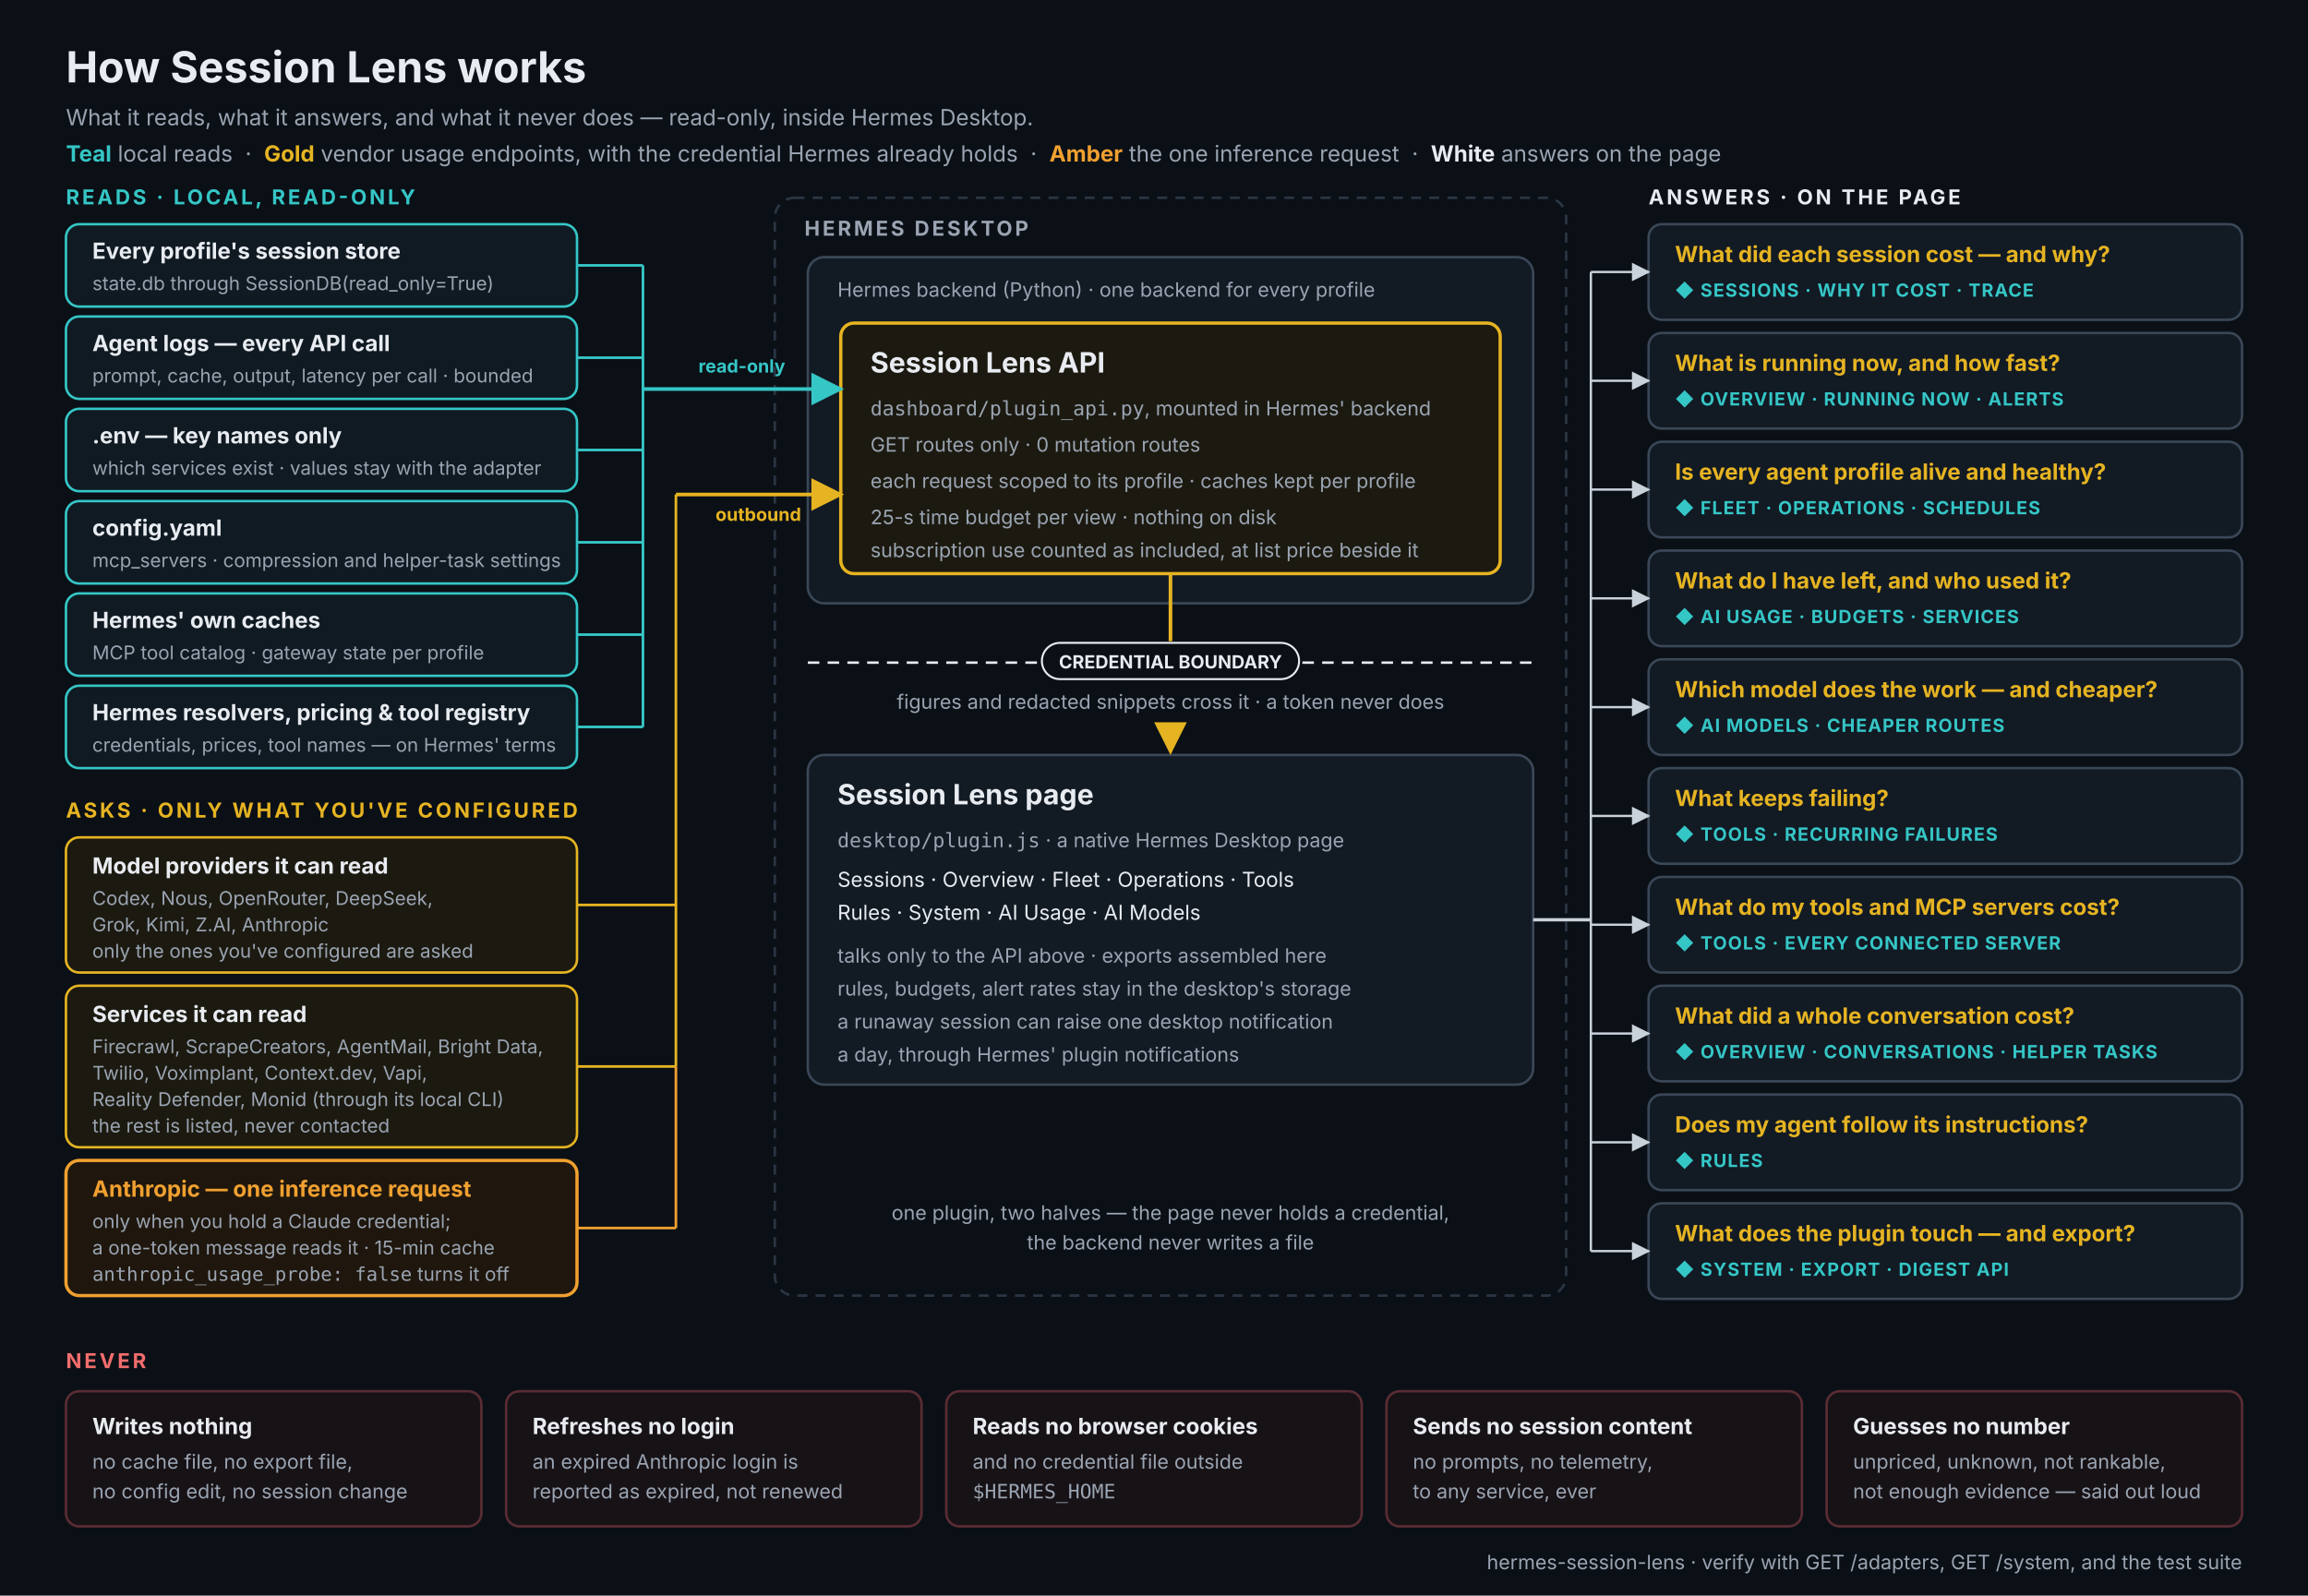
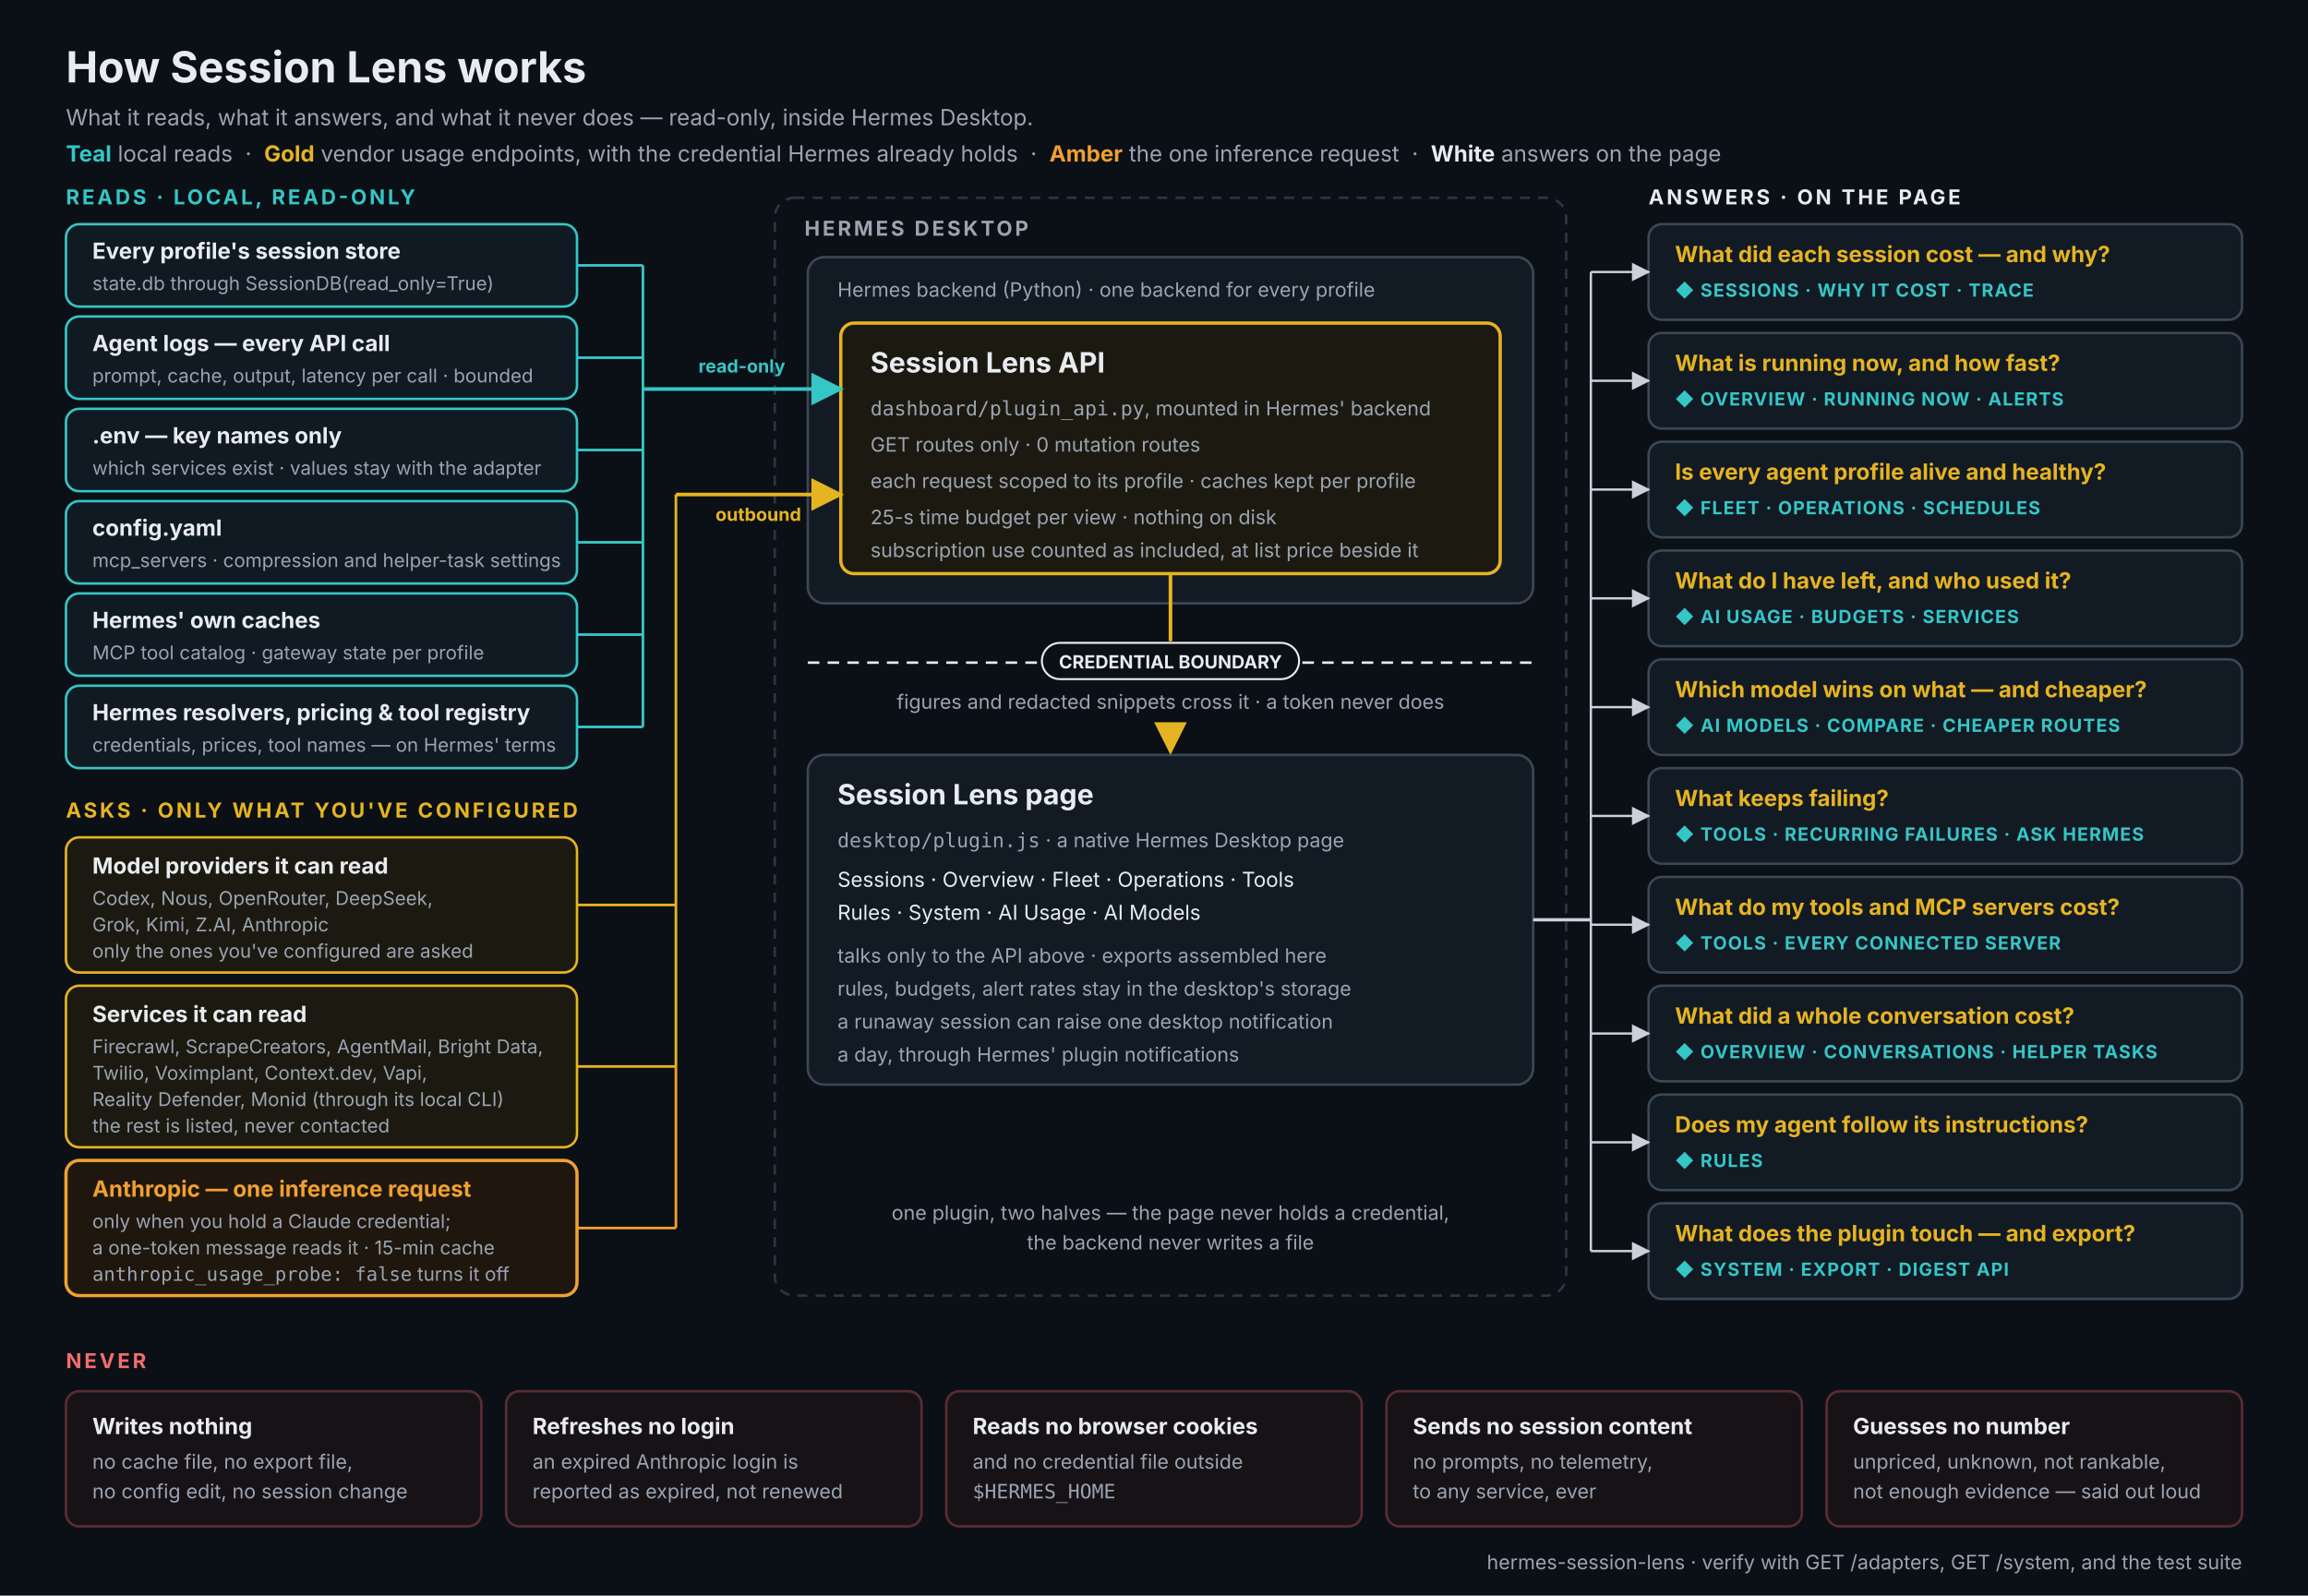
<svg xmlns="http://www.w3.org/2000/svg" width="1400" height="968" viewBox="0 0 1400 968" role="img" aria-labelledby="title desc">
  <style>
    text { font-family: "Segoe UI", Inter, system-ui, -apple-system, Helvetica, Arial, sans-serif; fill: #e8ecf1; }
    .h1 { font-size: 26px; font-weight: 700; }
    .sub { font-size: 13.5px; fill: #9aa4b2; }
    .col { font-size: 12.5px; font-weight: 700; letter-spacing: 1.6px; }
    .t { font-size: 13.5px; font-weight: 700; }
    .t2 { font-size: 17px; font-weight: 700; }
    .s { font-size: 11.5px; fill: #9aa4b2; }
    .s12 { font-size: 12px; fill: #9aa4b2; }
    .s2 { font-size: 12.5px; fill: #e8ecf1; }
    .q { font-size: 13.5px; font-weight: 700; fill: #e6b422; }
    .tab { font-size: 11px; font-weight: 700; fill: #35c6c6; letter-spacing: 0.6px; }
    .tag { font-size: 11px; font-weight: 700; }
    .mono { font-family: Consolas, "Cascadia Mono", Menlo, monospace; }
    .teal { fill: #35c6c6; } .gold { fill: #e6b422; } .amber { fill: #f0a030; } .red { fill: #f26d6d; } .muted { fill: #9aa4b2; } .white { fill: #e8ecf1; }
  </style>
  <defs>
    <marker id="m-teal" viewBox="0 0 10 10" refX="9" refY="5" markerWidth="9" markerHeight="9" orient="auto-start-reverse">
      <path d="M0,0 L10,5 L0,10 z" fill="#35c6c6" />
    </marker>
    <marker id="m-gold" viewBox="0 0 10 10" refX="9" refY="5" markerWidth="9" markerHeight="9" orient="auto-start-reverse">
      <path d="M0,0 L10,5 L0,10 z" fill="#e6b422" />
    </marker>
    <marker id="m-white" viewBox="0 0 10 10" refX="9" refY="5" markerWidth="8" markerHeight="8" orient="auto-start-reverse">
      <path d="M0,0 L10,5 L0,10 z" fill="#c9d1da" />
    </marker>
  </defs>
  <rect width="1400" height="968" fill="#0b1016" />
  <text x="40" y="50" class="h1">How Session Lens works</text>
  <text x="40" y="76" class="sub">What it reads, what it answers, and what it never does — read-only, inside Hermes Desktop.</text>
  <text x="40" y="98" class="sub">
    <tspan class="teal" font-weight="700">Teal</tspan> local reads  ·  <tspan class="gold" font-weight="700">Gold</tspan> vendor usage endpoints, with the credential Hermes already holds  ·  <tspan class="amber" font-weight="700">Amber</tspan> the one inference request  ·  <tspan class="white" font-weight="700">White</tspan> answers on the page</text>
  <text x="40" y="124" class="col teal">READS · LOCAL, READ-ONLY</text>
  <g fill="#101a22" stroke="#35c6c6" stroke-width="1.5">
    <rect x="40" y="136" width="310" height="50" rx="8" />
    <rect x="40" y="192" width="310" height="50" rx="8" />
    <rect x="40" y="248" width="310" height="50" rx="8" />
    <rect x="40" y="304" width="310" height="50" rx="8" />
    <rect x="40" y="360" width="310" height="50" rx="8" />
    <rect x="40" y="416" width="310" height="50" rx="8" />
  </g>
  <text x="56" y="157" class="t">Every profile's session store</text>
  <text x="56" y="176" class="s">state.db through SessionDB(read_only=True)</text>
  <text x="56" y="213" class="t">Agent logs — every API call</text>
  <text x="56" y="232" class="s">prompt, cache, output, latency per call · bounded</text>
  <text x="56" y="269" class="t">.env — key names only</text>
  <text x="56" y="288" class="s">which services exist · values stay with the adapter</text>
  <text x="56" y="325" class="t">config.yaml</text>
  <text x="56" y="344" class="s">mcp_servers · compression and helper-task settings</text>
  <text x="56" y="381" class="t">Hermes' own caches</text>
  <text x="56" y="400" class="s">MCP tool catalog · gateway state per profile</text>
  <text x="56" y="437" class="t">Hermes resolvers, pricing &amp; tool registry</text>
  <text x="56" y="456" class="s">credentials, prices, tool names — on Hermes' terms</text>
  <text x="40" y="496" class="col gold">ASKS · ONLY WHAT YOU'VE CONFIGURED</text>
  <g fill="#1c1a10" stroke="#e6b422" stroke-width="1.5">
    <rect x="40" y="508" width="310" height="82" rx="8" />
    <rect x="40" y="598" width="310" height="98" rx="8" />
  </g>
  <rect x="40" y="704" width="310" height="82" rx="8" fill="#1f170d" stroke="#f0a030" stroke-width="2" />
  <text x="56" y="530" class="t">Model providers it can read</text>
  <text x="56" y="549" class="s">Codex, Nous, OpenRouter, DeepSeek,</text>
  <text x="56" y="565" class="s">Grok, Kimi, Z.AI, Anthropic</text>
  <text x="56" y="581" class="s">only the ones you've configured are asked</text>
  <text x="56" y="620" class="t">Services it can read</text>
  <text x="56" y="639" class="s">Firecrawl, ScrapeCreators, AgentMail, Bright Data,</text>
  <text x="56" y="655" class="s">Twilio, Voximplant, Context.dev, Vapi,</text>
  <text x="56" y="671" class="s">Reality Defender, Monid (through its local CLI)</text>
  <text x="56" y="687" class="s">the rest is listed, never contacted</text>
  <text x="56" y="726" class="t amber">Anthropic — one inference request</text>
  <text x="56" y="745" class="s">only when you hold a Claude credential;</text>
  <text x="56" y="761" class="s">a one-token message reads it · 15-min cache</text>
  <text x="56" y="777" class="s">
    <tspan class="mono">anthropic_usage_probe: false</tspan> turns it off</text>
  <rect x="470" y="120" width="480" height="666" rx="12" fill="none" stroke="#2a3644" stroke-width="1.5" stroke-dasharray="6 5" />
  <text x="488" y="143" class="col muted">HERMES DESKTOP</text>
  <rect x="490" y="156" width="440" height="210" rx="10" fill="#121a24" stroke="#3a4756" stroke-width="1.5" />
  <text x="508" y="180" class="s12">Hermes backend (Python) · one backend for every profile</text>
  <rect x="510" y="196" width="400" height="152" rx="8" fill="#1c1a10" stroke="#e6b422" stroke-width="2" />
  <text x="528" y="226" class="t2">Session Lens API</text>
  <text x="528" y="252" class="s12">
    <tspan class="mono">dashboard/plugin_api.py</tspan>, mounted in Hermes' backend</text>
  <text x="528" y="274" class="s12">GET routes only · 0 mutation routes</text>
  <text x="528" y="296" class="s12">each request scoped to its profile · caches kept per profile</text>
  <text x="528" y="318" class="s12">25-s time budget per view · nothing on disk</text>
  <text x="528" y="338" class="s12">subscription use counted as included, at list price beside it</text>
  <line x1="490" y1="402" x2="930" y2="402" stroke="#e8ecf1" stroke-width="1.5" stroke-dasharray="7 5" />
  <rect x="632" y="390" width="156" height="22" rx="11" fill="#0b1016" stroke="#e8ecf1" stroke-width="1.2" />
  <text x="710" y="405.5" class="tag" text-anchor="middle">CREDENTIAL BOUNDARY</text>
  <text x="710" y="430" class="s12" text-anchor="middle">figures and redacted snippets cross it · a token never does</text>
  <rect x="490" y="458" width="440" height="200" rx="10" fill="#121a24" stroke="#3a4756" stroke-width="1.5" />
  <text x="508" y="488" class="t2">Session Lens page</text>
  <text x="508" y="514" class="s12">
    <tspan class="mono">desktop/plugin.js</tspan> · a native Hermes Desktop page</text>
  <text x="508" y="538" class="s2">Sessions · Overview · Fleet · Operations · Tools</text>
  <text x="508" y="558" class="s2">Rules · System · AI Usage · AI Models</text>
  <text x="508" y="584" class="s12">talks only to the API above · exports assembled here</text>
  <text x="508" y="604" class="s12">rules, budgets, alert rates stay in the desktop's storage</text>
  <text x="508" y="624" class="s12">a runaway session can raise one desktop notification</text>
  <text x="508" y="644" class="s12">a day, through Hermes' plugin notifications</text>
  <text x="710" y="740" class="s12" text-anchor="middle">one plugin, two halves — the page never holds a credential,</text>
  <text x="710" y="758" class="s12" text-anchor="middle">the backend never writes a file</text>
  <text x="1000" y="124" class="col white">ANSWERS · ON THE PAGE</text>
  <g fill="#121a24" stroke="#3a4756" stroke-width="1.5">
    <rect x="1000" y="136" width="360" height="58" rx="8" />
    <rect x="1000" y="202" width="360" height="58" rx="8" />
    <rect x="1000" y="268" width="360" height="58" rx="8" />
    <rect x="1000" y="334" width="360" height="58" rx="8" />
    <rect x="1000" y="400" width="360" height="58" rx="8" />
    <rect x="1000" y="466" width="360" height="58" rx="8" />
    <rect x="1000" y="532" width="360" height="58" rx="8" />
    <rect x="1000" y="598" width="360" height="58" rx="8" />
    <rect x="1000" y="664" width="360" height="58" rx="8" />
    <rect x="1000" y="730" width="360" height="58" rx="8" />
  </g>
  <text x="1016" y="159" class="q">What did each session cost — and why?</text>
  <text x="1016" y="180" class="tab">◆ SESSIONS · WHY IT COST · TRACE</text>
  <text x="1016" y="225" class="q">What is running now, and how fast?</text>
  <text x="1016" y="246" class="tab">◆ OVERVIEW · RUNNING NOW · ALERTS</text>
  <text x="1016" y="291" class="q">Is every agent profile alive and healthy?</text>
  <text x="1016" y="312" class="tab">◆ FLEET · OPERATIONS · SCHEDULES</text>
  <text x="1016" y="357" class="q">What do I have left, and who used it?</text>
  <text x="1016" y="378" class="tab">◆ AI USAGE · BUDGETS · SERVICES</text>
-   <text x="1016" y="423" class="q">Which model does the work — and cheaper?</text>
-   <text x="1016" y="444" class="tab">◆ AI MODELS · CHEAPER ROUTES</text>
+   <text x="1016" y="423" class="q">Which model wins on what — and cheaper?</text>
+   <text x="1016" y="444" class="tab">◆ AI MODELS · COMPARE · CHEAPER ROUTES</text>
  <text x="1016" y="489" class="q">What keeps failing?</text>
-   <text x="1016" y="510" class="tab">◆ TOOLS · RECURRING FAILURES</text>
+   <text x="1016" y="510" class="tab">◆ TOOLS · RECURRING FAILURES · ASK HERMES</text>
  <text x="1016" y="555" class="q">What do my tools and MCP servers cost?</text>
  <text x="1016" y="576" class="tab">◆ TOOLS · EVERY CONNECTED SERVER</text>
  <text x="1016" y="621" class="q">What did a whole conversation cost?</text>
  <text x="1016" y="642" class="tab">◆ OVERVIEW · CONVERSATIONS · HELPER TASKS</text>
  <text x="1016" y="687" class="q">Does my agent follow its instructions?</text>
  <text x="1016" y="708" class="tab">◆ RULES</text>
  <text x="1016" y="753" class="q">What does the plugin touch — and export?</text>
  <text x="1016" y="774" class="tab">◆ SYSTEM · EXPORT · DIGEST API</text>
  <g stroke="#35c6c6" stroke-width="1.6" fill="none">
    <line x1="350" y1="161" x2="390" y2="161" />
    <line x1="350" y1="217" x2="390" y2="217" />
    <line x1="350" y1="273" x2="390" y2="273" />
    <line x1="350" y1="329" x2="390" y2="329" />
    <line x1="350" y1="385" x2="390" y2="385" />
    <line x1="350" y1="441" x2="390" y2="441" />
    <line x1="390" y1="161" x2="390" y2="441" />
    <line x1="390" y1="236" x2="510" y2="236" stroke-width="2.2" marker-end="url(#m-teal)" />
  </g>
  <text x="450" y="226" class="tag teal" text-anchor="middle">read-only</text>
  <g stroke="#e6b422" stroke-width="1.6" fill="none">
    <line x1="350" y1="549" x2="410" y2="549" />
    <line x1="350" y1="647" x2="410" y2="647" />
    <line x1="410" y1="300" x2="410" y2="647" />
    <line x1="410" y1="300" x2="510" y2="300" stroke-width="2.2" marker-end="url(#m-gold)" />
  </g>
  <g stroke="#f0a030" stroke-width="1.6" fill="none">
    <line x1="410" y1="647" x2="410" y2="745" />
    <line x1="350" y1="745" x2="410" y2="745" />
  </g>
  <text x="460" y="316" class="tag gold" text-anchor="middle">outbound</text>
  <line x1="710" y1="348" x2="710" y2="389" stroke="#e6b422" stroke-width="2.2" fill="none" />
  <line x1="710" y1="440" x2="710" y2="456" stroke="#e6b422" stroke-width="2.2" fill="none" marker-end="url(#m-gold)" />
  <g stroke="#c9d1da" stroke-width="1.4" fill="none">
    <line x1="930" y1="558" x2="965" y2="558" stroke-width="2" />
    <line x1="965" y1="165" x2="965" y2="759" />
    <line x1="965" y1="165" x2="1000" y2="165" marker-end="url(#m-white)" />
    <line x1="965" y1="231" x2="1000" y2="231" marker-end="url(#m-white)" />
    <line x1="965" y1="297" x2="1000" y2="297" marker-end="url(#m-white)" />
    <line x1="965" y1="363" x2="1000" y2="363" marker-end="url(#m-white)" />
    <line x1="965" y1="429" x2="1000" y2="429" marker-end="url(#m-white)" />
    <line x1="965" y1="495" x2="1000" y2="495" marker-end="url(#m-white)" />
    <line x1="965" y1="561" x2="1000" y2="561" marker-end="url(#m-white)" />
    <line x1="965" y1="627" x2="1000" y2="627" marker-end="url(#m-white)" />
    <line x1="965" y1="693" x2="1000" y2="693" marker-end="url(#m-white)" />
    <line x1="965" y1="759" x2="1000" y2="759" marker-end="url(#m-white)" />
  </g>
  <text x="40" y="830" class="col red">NEVER</text>
  <g fill="#171216" stroke="#5a2c33" stroke-width="1.5">
    <rect x="40" y="844" width="252" height="82" rx="8" />
    <rect x="307" y="844" width="252" height="82" rx="8" />
    <rect x="574" y="844" width="252" height="82" rx="8" />
    <rect x="841" y="844" width="252" height="82" rx="8" />
    <rect x="1108" y="844" width="252" height="82" rx="8" />
  </g>
  <text x="56" y="870" class="t">Writes nothing</text>
  <text x="56" y="891" class="s12">no cache file, no export file,</text>
  <text x="56" y="909" class="s12">no config edit, no session change</text>
  <text x="323" y="870" class="t">Refreshes no login</text>
  <text x="323" y="891" class="s12">an expired Anthropic login is</text>
  <text x="323" y="909" class="s12">reported as expired, not renewed</text>
  <text x="590" y="870" class="t">Reads no browser cookies</text>
  <text x="590" y="891" class="s12">and no credential file outside</text>
  <text x="590" y="909" class="s12 mono">$HERMES_HOME</text>
  <text x="857" y="870" class="t">Sends no session content</text>
  <text x="857" y="891" class="s12">no prompts, no telemetry,</text>
  <text x="857" y="909" class="s12">to any service, ever</text>
  <text x="1124" y="870" class="t">Guesses no number</text>
  <text x="1124" y="891" class="s12">unpriced, unknown, not rankable,</text>
  <text x="1124" y="909" class="s12">not enough evidence — said out loud</text>
  <text x="1360" y="952" class="s12" text-anchor="end">hermes-session-lens · verify with GET /adapters, GET /system, and the test suite</text>
</svg>
